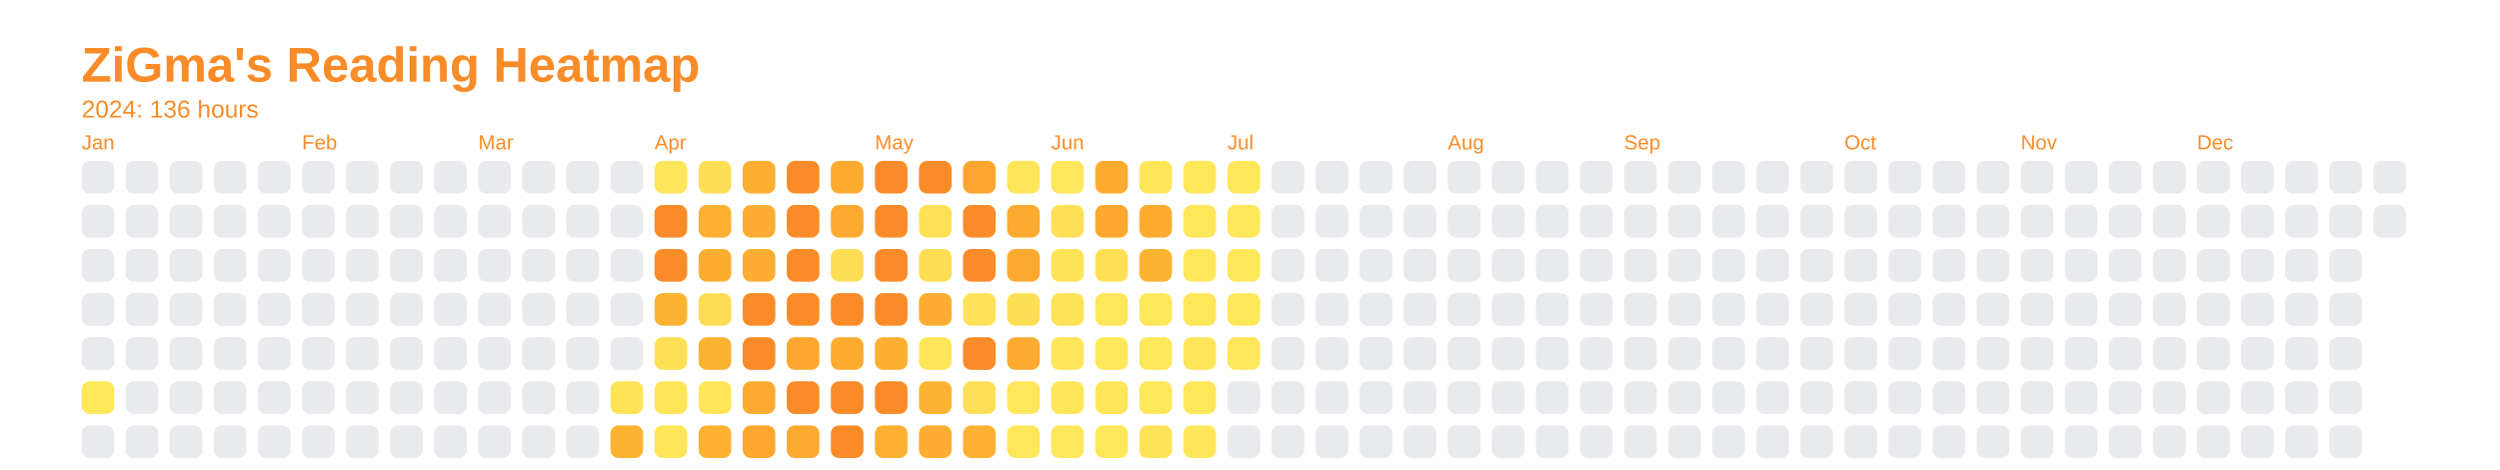
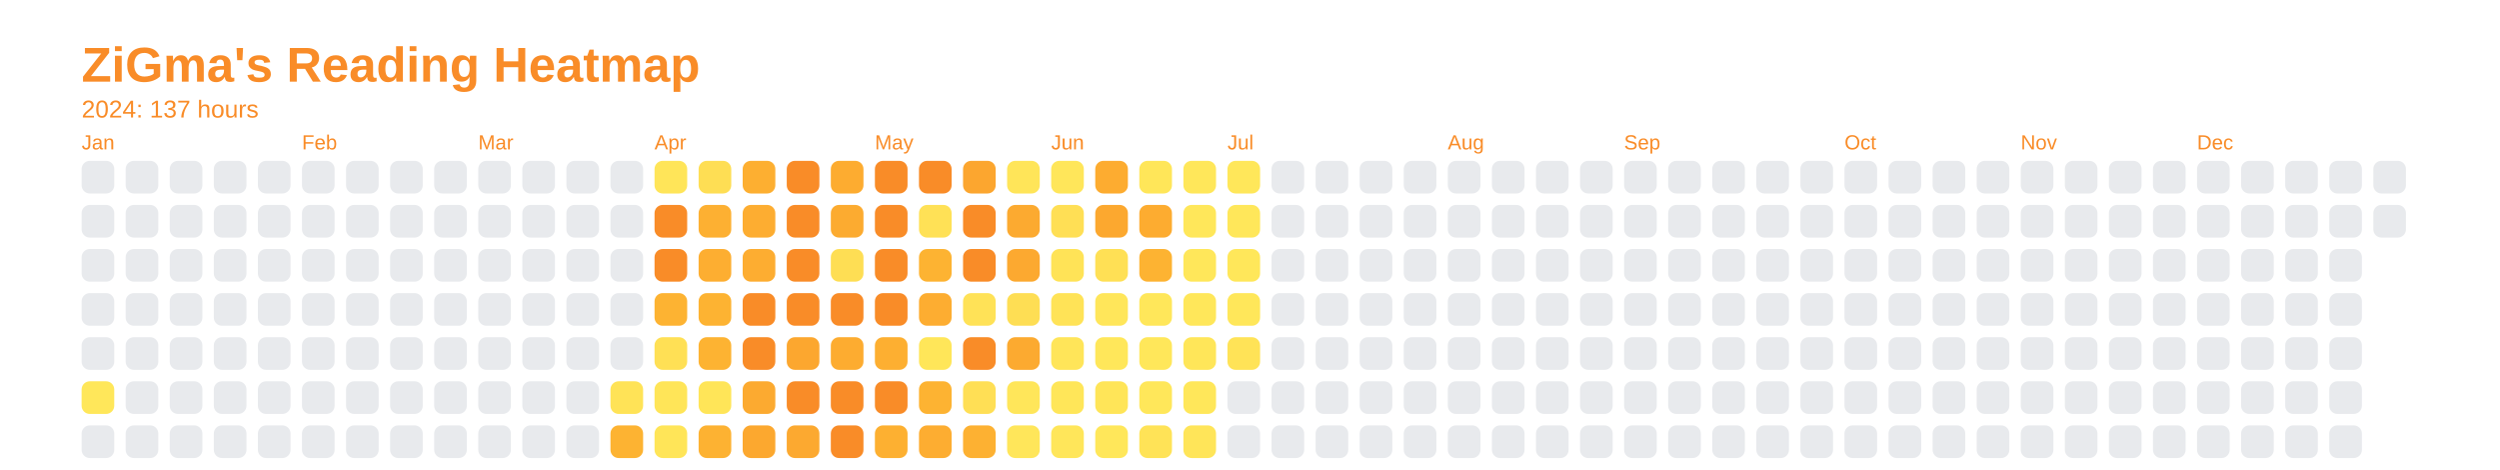
<svg xmlns="http://www.w3.org/2000/svg" baseProfile="full" height="57.5mm" version="1.1" viewBox="0,0,306.2,57.5" width="306.2mm">
  <defs />
  <rect fill="none" height="57.5" width="306.2" x="0" y="0" />
  <text fill="#f98c28" style="font-size:6px; font-family:Arial; font-weight:bold;" x="10" y="10">ZiGma's Reading Heatmap</text>
-   <text fill="#f98c28" style="font-size:3px; font-family:Arial;" x="10" y="14.4">2024: 136 hours</text>
+   <text fill="#f98c28" style="font-size:3px; font-family:Arial;" x="10" y="14.4">2024: 137 hours</text>
  <text fill="#f98c28" style="font-size:2.5px; font-family:Arial" x="10" y="18.3">Jan</text>
  <rect fill="#e8eaed" height="4" rx="1" ry="1" width="4" x="10" y="19.7" />
  <rect fill="#e8eaed" height="4" rx="1" ry="1" width="4" x="10" y="25.1" />
  <rect fill="#e8eaed" height="4" rx="1" ry="1" width="4" x="10" y="30.5" />
  <rect fill="#e8eaed" height="4" rx="1" ry="1" width="4" x="10" y="35.9" />
  <rect fill="#e8eaed" height="4" rx="1" ry="1" width="4" x="10" y="41.3" />
  <rect fill="#ffe75a" height="4" rx="1" ry="1" width="4" x="10" y="46.7" />
  <rect fill="#e8eaed" height="4" rx="1" ry="1" width="4" x="10" y="52.1" />
  <rect fill="#e8eaed" height="4" rx="1" ry="1" width="4" x="15.4" y="19.7" />
  <rect fill="#e8eaed" height="4" rx="1" ry="1" width="4" x="15.4" y="25.1" />
  <rect fill="#e8eaed" height="4" rx="1" ry="1" width="4" x="15.4" y="30.5" />
  <rect fill="#e8eaed" height="4" rx="1" ry="1" width="4" x="15.4" y="35.9" />
  <rect fill="#e8eaed" height="4" rx="1" ry="1" width="4" x="15.4" y="41.3" />
  <rect fill="#e8eaed" height="4" rx="1" ry="1" width="4" x="15.4" y="46.7" />
  <rect fill="#e8eaed" height="4" rx="1" ry="1" width="4" x="15.4" y="52.1" />
  <rect fill="#e8eaed" height="4" rx="1" ry="1" width="4" x="20.8" y="19.7" />
  <rect fill="#e8eaed" height="4" rx="1" ry="1" width="4" x="20.8" y="25.1" />
  <rect fill="#e8eaed" height="4" rx="1" ry="1" width="4" x="20.8" y="30.5" />
  <rect fill="#e8eaed" height="4" rx="1" ry="1" width="4" x="20.8" y="35.9" />
  <rect fill="#e8eaed" height="4" rx="1" ry="1" width="4" x="20.8" y="41.3" />
  <rect fill="#e8eaed" height="4" rx="1" ry="1" width="4" x="20.8" y="46.7" />
  <rect fill="#e8eaed" height="4" rx="1" ry="1" width="4" x="20.8" y="52.1" />
  <rect fill="#e8eaed" height="4" rx="1" ry="1" width="4" x="26.2" y="19.7" />
  <rect fill="#e8eaed" height="4" rx="1" ry="1" width="4" x="26.2" y="25.1" />
  <rect fill="#e8eaed" height="4" rx="1" ry="1" width="4" x="26.2" y="30.5" />
  <rect fill="#e8eaed" height="4" rx="1" ry="1" width="4" x="26.2" y="35.9" />
  <rect fill="#e8eaed" height="4" rx="1" ry="1" width="4" x="26.2" y="41.3" />
  <rect fill="#e8eaed" height="4" rx="1" ry="1" width="4" x="26.2" y="46.7" />
  <rect fill="#e8eaed" height="4" rx="1" ry="1" width="4" x="26.2" y="52.1" />
  <rect fill="#e8eaed" height="4" rx="1" ry="1" width="4" x="31.6" y="19.7" />
  <rect fill="#e8eaed" height="4" rx="1" ry="1" width="4" x="31.6" y="25.1" />
  <rect fill="#e8eaed" height="4" rx="1" ry="1" width="4" x="31.6" y="30.5" />
  <rect fill="#e8eaed" height="4" rx="1" ry="1" width="4" x="31.6" y="35.9" />
  <rect fill="#e8eaed" height="4" rx="1" ry="1" width="4" x="31.6" y="41.3" />
  <rect fill="#e8eaed" height="4" rx="1" ry="1" width="4" x="31.6" y="46.7" />
  <rect fill="#e8eaed" height="4" rx="1" ry="1" width="4" x="31.6" y="52.1" />
  <text fill="#f98c28" style="font-size:2.5px; font-family:Arial" x="37.0" y="18.3">Feb</text>
  <rect fill="#e8eaed" height="4" rx="1" ry="1" width="4" x="37.0" y="19.7" />
  <rect fill="#e8eaed" height="4" rx="1" ry="1" width="4" x="37.0" y="25.1" />
  <rect fill="#e8eaed" height="4" rx="1" ry="1" width="4" x="37.0" y="30.5" />
  <rect fill="#e8eaed" height="4" rx="1" ry="1" width="4" x="37.0" y="35.9" />
  <rect fill="#e8eaed" height="4" rx="1" ry="1" width="4" x="37.0" y="41.3" />
  <rect fill="#e8eaed" height="4" rx="1" ry="1" width="4" x="37.0" y="46.7" />
  <rect fill="#e8eaed" height="4" rx="1" ry="1" width="4" x="37.0" y="52.1" />
  <rect fill="#e8eaed" height="4" rx="1" ry="1" width="4" x="42.4" y="19.7" />
  <rect fill="#e8eaed" height="4" rx="1" ry="1" width="4" x="42.4" y="25.1" />
  <rect fill="#e8eaed" height="4" rx="1" ry="1" width="4" x="42.4" y="30.5" />
  <rect fill="#e8eaed" height="4" rx="1" ry="1" width="4" x="42.4" y="35.9" />
  <rect fill="#e8eaed" height="4" rx="1" ry="1" width="4" x="42.4" y="41.3" />
  <rect fill="#e8eaed" height="4" rx="1" ry="1" width="4" x="42.4" y="46.7" />
  <rect fill="#e8eaed" height="4" rx="1" ry="1" width="4" x="42.4" y="52.1" />
  <rect fill="#e8eaed" height="4" rx="1" ry="1" width="4" x="47.8" y="19.7" />
  <rect fill="#e8eaed" height="4" rx="1" ry="1" width="4" x="47.8" y="25.1" />
  <rect fill="#e8eaed" height="4" rx="1" ry="1" width="4" x="47.8" y="30.5" />
  <rect fill="#e8eaed" height="4" rx="1" ry="1" width="4" x="47.8" y="35.9" />
  <rect fill="#e8eaed" height="4" rx="1" ry="1" width="4" x="47.8" y="41.3" />
  <rect fill="#e8eaed" height="4" rx="1" ry="1" width="4" x="47.8" y="46.7" />
  <rect fill="#e8eaed" height="4" rx="1" ry="1" width="4" x="47.8" y="52.1" />
  <rect fill="#e8eaed" height="4" rx="1" ry="1" width="4" x="53.2" y="19.7" />
  <rect fill="#e8eaed" height="4" rx="1" ry="1" width="4" x="53.2" y="25.1" />
  <rect fill="#e8eaed" height="4" rx="1" ry="1" width="4" x="53.2" y="30.5" />
  <rect fill="#e8eaed" height="4" rx="1" ry="1" width="4" x="53.2" y="35.9" />
  <rect fill="#e8eaed" height="4" rx="1" ry="1" width="4" x="53.2" y="41.3" />
  <rect fill="#e8eaed" height="4" rx="1" ry="1" width="4" x="53.2" y="46.7" />
  <rect fill="#e8eaed" height="4" rx="1" ry="1" width="4" x="53.2" y="52.1" />
  <text fill="#f98c28" style="font-size:2.5px; font-family:Arial" x="58.6" y="18.3">Mar</text>
  <rect fill="#e8eaed" height="4" rx="1" ry="1" width="4" x="58.6" y="19.7" />
  <rect fill="#e8eaed" height="4" rx="1" ry="1" width="4" x="58.6" y="25.1" />
  <rect fill="#e8eaed" height="4" rx="1" ry="1" width="4" x="58.6" y="30.5" />
  <rect fill="#e8eaed" height="4" rx="1" ry="1" width="4" x="58.6" y="35.9" />
  <rect fill="#e8eaed" height="4" rx="1" ry="1" width="4" x="58.6" y="41.3" />
  <rect fill="#e8eaed" height="4" rx="1" ry="1" width="4" x="58.6" y="46.7" />
  <rect fill="#e8eaed" height="4" rx="1" ry="1" width="4" x="58.6" y="52.1" />
  <rect fill="#e8eaed" height="4" rx="1" ry="1" width="4" x="64" y="19.7" />
  <rect fill="#e8eaed" height="4" rx="1" ry="1" width="4" x="64" y="25.1" />
  <rect fill="#e8eaed" height="4" rx="1" ry="1" width="4" x="64" y="30.5" />
  <rect fill="#e8eaed" height="4" rx="1" ry="1" width="4" x="64" y="35.9" />
  <rect fill="#e8eaed" height="4" rx="1" ry="1" width="4" x="64" y="41.3" />
  <rect fill="#e8eaed" height="4" rx="1" ry="1" width="4" x="64" y="46.7" />
  <rect fill="#e8eaed" height="4" rx="1" ry="1" width="4" x="64" y="52.1" />
  <rect fill="#e8eaed" height="4" rx="1" ry="1" width="4" x="69.4" y="19.7" />
  <rect fill="#e8eaed" height="4" rx="1" ry="1" width="4" x="69.4" y="25.1" />
  <rect fill="#e8eaed" height="4" rx="1" ry="1" width="4" x="69.4" y="30.5" />
  <rect fill="#e8eaed" height="4" rx="1" ry="1" width="4" x="69.4" y="35.9" />
  <rect fill="#e8eaed" height="4" rx="1" ry="1" width="4" x="69.4" y="41.3" />
  <rect fill="#e8eaed" height="4" rx="1" ry="1" width="4" x="69.4" y="46.7" />
  <rect fill="#e8eaed" height="4" rx="1" ry="1" width="4" x="69.4" y="52.1" />
  <rect fill="#e8eaed" height="4" rx="1" ry="1" width="4" x="74.8" y="19.7" />
  <rect fill="#e8eaed" height="4" rx="1" ry="1" width="4" x="74.8" y="25.1" />
  <rect fill="#e8eaed" height="4" rx="1" ry="1" width="4" x="74.8" y="30.5" />
  <rect fill="#e8eaed" height="4" rx="1" ry="1" width="4" x="74.8" y="35.9" />
  <rect fill="#e8eaed" height="4" rx="1" ry="1" width="4" x="74.8" y="41.3" />
  <rect fill="#ffe357" height="4" rx="1" ry="1" width="4" x="74.8" y="46.7" />
  <rect fill="#fdb332" height="4" rx="1" ry="1" width="4" x="74.8" y="52.1" />
  <text fill="#f98c28" style="font-size:2.5px; font-family:Arial" x="80.2" y="18.3">Apr</text>
  <rect fill="#ffe559" height="4" rx="1" ry="1" width="4" x="80.2" y="19.7" />
  <rect fill="#f98c28" height="4" rx="1" ry="1" width="4" x="80.2" y="25.1" />
  <rect fill="#f98c28" height="4" rx="1" ry="1" width="4" x="80.2" y="30.5" />
  <rect fill="#fdb332" height="4" rx="1" ry="1" width="4" x="80.2" y="35.9" />
  <rect fill="#ffe055" height="4" rx="1" ry="1" width="4" x="80.2" y="41.3" />
  <rect fill="#ffe558" height="4" rx="1" ry="1" width="4" x="80.2" y="46.7" />
  <rect fill="#ffe558" height="4" rx="1" ry="1" width="4" x="80.2" y="52.1" />
  <rect fill="#fede54" height="4" rx="1" ry="1" width="4" x="85.6" y="19.7" />
  <rect fill="#fdb032" height="4" rx="1" ry="1" width="4" x="85.6" y="25.1" />
  <rect fill="#fdae31" height="4" rx="1" ry="1" width="4" x="85.6" y="30.5" />
-   <rect fill="#fedd54" height="4" rx="1" ry="1" width="4" x="85.6" y="35.9" />
+   <rect fill="#fdb332" height="4" rx="1" ry="1" width="4" x="85.6" y="35.9" />
  <rect fill="#fdb332" height="4" rx="1" ry="1" width="4" x="85.6" y="41.3" />
  <rect fill="#ffe558" height="4" rx="1" ry="1" width="4" x="85.6" y="46.7" />
  <rect fill="#fdb232" height="4" rx="1" ry="1" width="4" x="85.6" y="52.1" />
  <rect fill="#fdaf31" height="4" rx="1" ry="1" width="4" x="91" y="19.7" />
  <rect fill="#fdad31" height="4" rx="1" ry="1" width="4" x="91" y="25.1" />
  <rect fill="#fdad31" height="4" rx="1" ry="1" width="4" x="91" y="30.5" />
  <rect fill="#f98c28" height="4" rx="1" ry="1" width="4" x="91" y="35.9" />
  <rect fill="#f98c28" height="4" rx="1" ry="1" width="4" x="91" y="41.3" />
  <rect fill="#fcaa30" height="4" rx="1" ry="1" width="4" x="91" y="46.7" />
  <rect fill="#fca82f" height="4" rx="1" ry="1" width="4" x="91" y="52.1" />
  <rect fill="#f98c28" height="4" rx="1" ry="1" width="4" x="96.4" y="19.7" />
  <rect fill="#f98c28" height="4" rx="1" ry="1" width="4" x="96.4" y="25.1" />
  <rect fill="#f98c28" height="4" rx="1" ry="1" width="4" x="96.4" y="30.5" />
  <rect fill="#f98c28" height="4" rx="1" ry="1" width="4" x="96.4" y="35.9" />
  <rect fill="#fca72f" height="4" rx="1" ry="1" width="4" x="96.4" y="41.3" />
  <rect fill="#f98c28" height="4" rx="1" ry="1" width="4" x="96.4" y="46.7" />
  <rect fill="#fca930" height="4" rx="1" ry="1" width="4" x="96.4" y="52.1" />
  <rect fill="#fdac30" height="4" rx="1" ry="1" width="4" x="101.8" y="19.7" />
  <rect fill="#fcab30" height="4" rx="1" ry="1" width="4" x="101.8" y="25.1" />
  <rect fill="#fede54" height="4" rx="1" ry="1" width="4" x="101.8" y="30.5" />
  <rect fill="#f98c28" height="4" rx="1" ry="1" width="4" x="101.8" y="35.9" />
  <rect fill="#fdac30" height="4" rx="1" ry="1" width="4" x="101.8" y="41.3" />
  <rect fill="#f98c28" height="4" rx="1" ry="1" width="4" x="101.8" y="46.7" />
  <rect fill="#f98c28" height="4" rx="1" ry="1" width="4" x="101.8" y="52.1" />
  <text fill="#f98c28" style="font-size:2.5px; font-family:Arial" x="107.2" y="18.3">May</text>
  <rect fill="#f98c28" height="4" rx="1" ry="1" width="4" x="107.2" y="19.7" />
  <rect fill="#f98c28" height="4" rx="1" ry="1" width="4" x="107.2" y="25.1" />
  <rect fill="#f98c28" height="4" rx="1" ry="1" width="4" x="107.2" y="30.5" />
  <rect fill="#f98c28" height="4" rx="1" ry="1" width="4" x="107.2" y="35.9" />
  <rect fill="#fdaf31" height="4" rx="1" ry="1" width="4" x="107.2" y="41.3" />
  <rect fill="#f98c28" height="4" rx="1" ry="1" width="4" x="107.2" y="46.7" />
  <rect fill="#fdb031" height="4" rx="1" ry="1" width="4" x="107.2" y="52.1" />
  <rect fill="#f98c28" height="4" rx="1" ry="1" width="4" x="112.6" y="19.7" />
  <rect fill="#ffe156" height="4" rx="1" ry="1" width="4" x="112.6" y="25.1" />
-   <rect fill="#fedd54" height="4" rx="1" ry="1" width="4" x="112.6" y="30.5" />
+   <rect fill="#fdb332" height="4" rx="1" ry="1" width="4" x="112.6" y="30.5" />
  <rect fill="#fdad31" height="4" rx="1" ry="1" width="4" x="112.6" y="35.9" />
  <rect fill="#ffe659" height="4" rx="1" ry="1" width="4" x="112.6" y="41.3" />
  <rect fill="#fdb332" height="4" rx="1" ry="1" width="4" x="112.6" y="46.7" />
  <rect fill="#fdad31" height="4" rx="1" ry="1" width="4" x="112.6" y="52.1" />
  <rect fill="#fca62f" height="4" rx="1" ry="1" width="4" x="118" y="19.7" />
  <rect fill="#f98c28" height="4" rx="1" ry="1" width="4" x="118" y="25.1" />
  <rect fill="#f98c28" height="4" rx="1" ry="1" width="4" x="118" y="30.5" />
  <rect fill="#ffe257" height="4" rx="1" ry="1" width="4" x="118" y="35.9" />
  <rect fill="#f98c28" height="4" rx="1" ry="1" width="4" x="118" y="41.3" />
  <rect fill="#ffdf55" height="4" rx="1" ry="1" width="4" x="118" y="46.7" />
  <rect fill="#fdb132" height="4" rx="1" ry="1" width="4" x="118" y="52.1" />
  <rect fill="#ffe559" height="4" rx="1" ry="1" width="4" x="123.4" y="19.7" />
  <rect fill="#fcaa30" height="4" rx="1" ry="1" width="4" x="123.4" y="25.1" />
  <rect fill="#fca930" height="4" rx="1" ry="1" width="4" x="123.4" y="30.5" />
  <rect fill="#fede54" height="4" rx="1" ry="1" width="4" x="123.4" y="35.9" />
  <rect fill="#fcaa30" height="4" rx="1" ry="1" width="4" x="123.4" y="41.3" />
  <rect fill="#ffe65a" height="4" rx="1" ry="1" width="4" x="123.4" y="46.7" />
  <rect fill="#ffe65a" height="4" rx="1" ry="1" width="4" x="123.4" y="52.1" />
  <text fill="#f98c28" style="font-size:2.5px; font-family:Arial" x="128.8" y="18.3">Jun</text>
  <rect fill="#ffe65a" height="4" rx="1" ry="1" width="4" x="128.8" y="19.7" />
  <rect fill="#ffdf55" height="4" rx="1" ry="1" width="4" x="128.8" y="25.1" />
  <rect fill="#ffe357" height="4" rx="1" ry="1" width="4" x="128.8" y="30.5" />
  <rect fill="#ffe357" height="4" rx="1" ry="1" width="4" x="128.8" y="35.9" />
  <rect fill="#ffe559" height="4" rx="1" ry="1" width="4" x="128.8" y="41.3" />
  <rect fill="#ffe659" height="4" rx="1" ry="1" width="4" x="128.8" y="46.7" />
  <rect fill="#ffe65a" height="4" rx="1" ry="1" width="4" x="128.8" y="52.1" />
  <rect fill="#fdac30" height="4" rx="1" ry="1" width="4" x="134.2" y="19.7" />
  <rect fill="#fca82f" height="4" rx="1" ry="1" width="4" x="134.2" y="25.1" />
  <rect fill="#ffe055" height="4" rx="1" ry="1" width="4" x="134.2" y="30.5" />
  <rect fill="#ffe65a" height="4" rx="1" ry="1" width="4" x="134.2" y="35.9" />
  <rect fill="#ffe75a" height="4" rx="1" ry="1" width="4" x="134.2" y="41.3" />
  <rect fill="#ffe558" height="4" rx="1" ry="1" width="4" x="134.2" y="46.7" />
  <rect fill="#ffe75a" height="4" rx="1" ry="1" width="4" x="134.2" y="52.1" />
  <rect fill="#ffe659" height="4" rx="1" ry="1" width="4" x="139.6" y="19.7" />
  <rect fill="#fdac30" height="4" rx="1" ry="1" width="4" x="139.6" y="25.1" />
  <rect fill="#fdb332" height="4" rx="1" ry="1" width="4" x="139.6" y="30.5" />
  <rect fill="#ffe75a" height="4" rx="1" ry="1" width="4" x="139.6" y="35.9" />
  <rect fill="#ffe75a" height="4" rx="1" ry="1" width="4" x="139.6" y="41.3" />
  <rect fill="#ffe75a" height="4" rx="1" ry="1" width="4" x="139.6" y="46.7" />
  <rect fill="#ffe357" height="4" rx="1" ry="1" width="4" x="139.6" y="52.1" />
  <rect fill="#ffe75a" height="4" rx="1" ry="1" width="4" x="145" y="19.7" />
  <rect fill="#ffe75a" height="4" rx="1" ry="1" width="4" x="145" y="25.1" />
  <rect fill="#ffe75a" height="4" rx="1" ry="1" width="4" x="145" y="30.5" />
  <rect fill="#ffe75a" height="4" rx="1" ry="1" width="4" x="145" y="35.9" />
  <rect fill="#ffe659" height="4" rx="1" ry="1" width="4" x="145" y="41.3" />
  <rect fill="#ffe75a" height="4" rx="1" ry="1" width="4" x="145" y="46.7" />
  <rect fill="#ffe559" height="4" rx="1" ry="1" width="4" x="145" y="52.1" />
  <text fill="#f98c28" style="font-size:2.5px; font-family:Arial" x="150.4" y="18.3">Jul</text>
  <rect fill="#ffe75a" height="4" rx="1" ry="1" width="4" x="150.4" y="19.7" />
  <rect fill="#ffe75a" height="4" rx="1" ry="1" width="4" x="150.4" y="25.1" />
  <rect fill="#ffe75a" height="4" rx="1" ry="1" width="4" x="150.4" y="30.5" />
  <rect fill="#ffe75a" height="4" rx="1" ry="1" width="4" x="150.4" y="35.9" />
-   <rect fill="#ffe65a" height="4" rx="1" ry="1" width="4" x="150.4" y="41.3" />
+   <rect fill="#ffe357" height="4" rx="1" ry="1" width="4" x="150.4" y="41.3" />
  <rect fill="#e8eaed" height="4" rx="1" ry="1" width="4" x="150.4" y="46.7" />
  <rect fill="#e8eaed" height="4" rx="1" ry="1" width="4" x="150.4" y="52.1" />
  <rect fill="#e8eaed" height="4" rx="1" ry="1" width="4" x="155.8" y="19.7" />
  <rect fill="#e8eaed" height="4" rx="1" ry="1" width="4" x="155.8" y="25.1" />
  <rect fill="#e8eaed" height="4" rx="1" ry="1" width="4" x="155.8" y="30.5" />
  <rect fill="#e8eaed" height="4" rx="1" ry="1" width="4" x="155.8" y="35.9" />
  <rect fill="#e8eaed" height="4" rx="1" ry="1" width="4" x="155.8" y="41.3" />
  <rect fill="#e8eaed" height="4" rx="1" ry="1" width="4" x="155.8" y="46.7" />
  <rect fill="#e8eaed" height="4" rx="1" ry="1" width="4" x="155.8" y="52.1" />
  <rect fill="#e8eaed" height="4" rx="1" ry="1" width="4" x="161.2" y="19.7" />
  <rect fill="#e8eaed" height="4" rx="1" ry="1" width="4" x="161.2" y="25.1" />
  <rect fill="#e8eaed" height="4" rx="1" ry="1" width="4" x="161.2" y="30.5" />
  <rect fill="#e8eaed" height="4" rx="1" ry="1" width="4" x="161.2" y="35.9" />
  <rect fill="#e8eaed" height="4" rx="1" ry="1" width="4" x="161.2" y="41.3" />
  <rect fill="#e8eaed" height="4" rx="1" ry="1" width="4" x="161.2" y="46.7" />
  <rect fill="#e8eaed" height="4" rx="1" ry="1" width="4" x="161.2" y="52.1" />
  <rect fill="#e8eaed" height="4" rx="1" ry="1" width="4" x="166.6" y="19.7" />
  <rect fill="#e8eaed" height="4" rx="1" ry="1" width="4" x="166.6" y="25.1" />
  <rect fill="#e8eaed" height="4" rx="1" ry="1" width="4" x="166.6" y="30.5" />
  <rect fill="#e8eaed" height="4" rx="1" ry="1" width="4" x="166.6" y="35.9" />
  <rect fill="#e8eaed" height="4" rx="1" ry="1" width="4" x="166.6" y="41.3" />
  <rect fill="#e8eaed" height="4" rx="1" ry="1" width="4" x="166.6" y="46.7" />
  <rect fill="#e8eaed" height="4" rx="1" ry="1" width="4" x="166.6" y="52.1" />
  <rect fill="#e8eaed" height="4" rx="1" ry="1" width="4" x="172" y="19.7" />
  <rect fill="#e8eaed" height="4" rx="1" ry="1" width="4" x="172" y="25.1" />
  <rect fill="#e8eaed" height="4" rx="1" ry="1" width="4" x="172" y="30.5" />
  <rect fill="#e8eaed" height="4" rx="1" ry="1" width="4" x="172" y="35.9" />
  <rect fill="#e8eaed" height="4" rx="1" ry="1" width="4" x="172" y="41.3" />
  <rect fill="#e8eaed" height="4" rx="1" ry="1" width="4" x="172" y="46.7" />
  <rect fill="#e8eaed" height="4" rx="1" ry="1" width="4" x="172" y="52.1" />
  <text fill="#f98c28" style="font-size:2.5px; font-family:Arial" x="177.4" y="18.3">Aug</text>
  <rect fill="#e8eaed" height="4" rx="1" ry="1" width="4" x="177.4" y="19.7" />
  <rect fill="#e8eaed" height="4" rx="1" ry="1" width="4" x="177.4" y="25.1" />
  <rect fill="#e8eaed" height="4" rx="1" ry="1" width="4" x="177.4" y="30.5" />
  <rect fill="#e8eaed" height="4" rx="1" ry="1" width="4" x="177.4" y="35.9" />
  <rect fill="#e8eaed" height="4" rx="1" ry="1" width="4" x="177.4" y="41.3" />
  <rect fill="#e8eaed" height="4" rx="1" ry="1" width="4" x="177.4" y="46.7" />
  <rect fill="#e8eaed" height="4" rx="1" ry="1" width="4" x="177.4" y="52.1" />
  <rect fill="#e8eaed" height="4" rx="1" ry="1" width="4" x="182.8" y="19.7" />
  <rect fill="#e8eaed" height="4" rx="1" ry="1" width="4" x="182.8" y="25.1" />
  <rect fill="#e8eaed" height="4" rx="1" ry="1" width="4" x="182.8" y="30.5" />
  <rect fill="#e8eaed" height="4" rx="1" ry="1" width="4" x="182.8" y="35.9" />
  <rect fill="#e8eaed" height="4" rx="1" ry="1" width="4" x="182.8" y="41.3" />
  <rect fill="#e8eaed" height="4" rx="1" ry="1" width="4" x="182.8" y="46.7" />
  <rect fill="#e8eaed" height="4" rx="1" ry="1" width="4" x="182.8" y="52.1" />
  <rect fill="#e8eaed" height="4" rx="1" ry="1" width="4" x="188.2" y="19.7" />
  <rect fill="#e8eaed" height="4" rx="1" ry="1" width="4" x="188.2" y="25.1" />
  <rect fill="#e8eaed" height="4" rx="1" ry="1" width="4" x="188.2" y="30.5" />
  <rect fill="#e8eaed" height="4" rx="1" ry="1" width="4" x="188.2" y="35.9" />
  <rect fill="#e8eaed" height="4" rx="1" ry="1" width="4" x="188.2" y="41.3" />
  <rect fill="#e8eaed" height="4" rx="1" ry="1" width="4" x="188.2" y="46.7" />
  <rect fill="#e8eaed" height="4" rx="1" ry="1" width="4" x="188.2" y="52.1" />
  <rect fill="#e8eaed" height="4" rx="1" ry="1" width="4" x="193.6" y="19.7" />
  <rect fill="#e8eaed" height="4" rx="1" ry="1" width="4" x="193.6" y="25.1" />
  <rect fill="#e8eaed" height="4" rx="1" ry="1" width="4" x="193.6" y="30.5" />
  <rect fill="#e8eaed" height="4" rx="1" ry="1" width="4" x="193.6" y="35.9" />
  <rect fill="#e8eaed" height="4" rx="1" ry="1" width="4" x="193.6" y="41.3" />
  <rect fill="#e8eaed" height="4" rx="1" ry="1" width="4" x="193.6" y="46.7" />
  <rect fill="#e8eaed" height="4" rx="1" ry="1" width="4" x="193.6" y="52.1" />
  <text fill="#f98c28" style="font-size:2.5px; font-family:Arial" x="199" y="18.3">Sep</text>
  <rect fill="#e8eaed" height="4" rx="1" ry="1" width="4" x="199" y="19.7" />
  <rect fill="#e8eaed" height="4" rx="1" ry="1" width="4" x="199" y="25.1" />
  <rect fill="#e8eaed" height="4" rx="1" ry="1" width="4" x="199" y="30.5" />
  <rect fill="#e8eaed" height="4" rx="1" ry="1" width="4" x="199" y="35.9" />
  <rect fill="#e8eaed" height="4" rx="1" ry="1" width="4" x="199" y="41.3" />
  <rect fill="#e8eaed" height="4" rx="1" ry="1" width="4" x="199" y="46.7" />
  <rect fill="#e8eaed" height="4" rx="1" ry="1" width="4" x="199" y="52.1" />
  <rect fill="#e8eaed" height="4" rx="1" ry="1" width="4" x="204.4" y="19.7" />
  <rect fill="#e8eaed" height="4" rx="1" ry="1" width="4" x="204.4" y="25.1" />
  <rect fill="#e8eaed" height="4" rx="1" ry="1" width="4" x="204.4" y="30.5" />
  <rect fill="#e8eaed" height="4" rx="1" ry="1" width="4" x="204.4" y="35.9" />
  <rect fill="#e8eaed" height="4" rx="1" ry="1" width="4" x="204.4" y="41.3" />
  <rect fill="#e8eaed" height="4" rx="1" ry="1" width="4" x="204.4" y="46.7" />
  <rect fill="#e8eaed" height="4" rx="1" ry="1" width="4" x="204.4" y="52.1" />
  <rect fill="#e8eaed" height="4" rx="1" ry="1" width="4" x="209.8" y="19.7" />
  <rect fill="#e8eaed" height="4" rx="1" ry="1" width="4" x="209.8" y="25.1" />
  <rect fill="#e8eaed" height="4" rx="1" ry="1" width="4" x="209.8" y="30.5" />
  <rect fill="#e8eaed" height="4" rx="1" ry="1" width="4" x="209.8" y="35.9" />
  <rect fill="#e8eaed" height="4" rx="1" ry="1" width="4" x="209.8" y="41.3" />
  <rect fill="#e8eaed" height="4" rx="1" ry="1" width="4" x="209.8" y="46.7" />
  <rect fill="#e8eaed" height="4" rx="1" ry="1" width="4" x="209.8" y="52.1" />
  <rect fill="#e8eaed" height="4" rx="1" ry="1" width="4" x="215.2" y="19.7" />
  <rect fill="#e8eaed" height="4" rx="1" ry="1" width="4" x="215.2" y="25.1" />
  <rect fill="#e8eaed" height="4" rx="1" ry="1" width="4" x="215.2" y="30.5" />
  <rect fill="#e8eaed" height="4" rx="1" ry="1" width="4" x="215.2" y="35.9" />
  <rect fill="#e8eaed" height="4" rx="1" ry="1" width="4" x="215.2" y="41.3" />
  <rect fill="#e8eaed" height="4" rx="1" ry="1" width="4" x="215.2" y="46.7" />
  <rect fill="#e8eaed" height="4" rx="1" ry="1" width="4" x="215.2" y="52.1" />
  <rect fill="#e8eaed" height="4" rx="1" ry="1" width="4" x="220.6" y="19.7" />
  <rect fill="#e8eaed" height="4" rx="1" ry="1" width="4" x="220.6" y="25.1" />
  <rect fill="#e8eaed" height="4" rx="1" ry="1" width="4" x="220.6" y="30.5" />
  <rect fill="#e8eaed" height="4" rx="1" ry="1" width="4" x="220.6" y="35.9" />
  <rect fill="#e8eaed" height="4" rx="1" ry="1" width="4" x="220.6" y="41.3" />
  <rect fill="#e8eaed" height="4" rx="1" ry="1" width="4" x="220.6" y="46.7" />
  <rect fill="#e8eaed" height="4" rx="1" ry="1" width="4" x="220.6" y="52.1" />
  <text fill="#f98c28" style="font-size:2.5px; font-family:Arial" x="226" y="18.3">Oct</text>
  <rect fill="#e8eaed" height="4" rx="1" ry="1" width="4" x="226" y="19.7" />
  <rect fill="#e8eaed" height="4" rx="1" ry="1" width="4" x="226" y="25.1" />
  <rect fill="#e8eaed" height="4" rx="1" ry="1" width="4" x="226" y="30.5" />
  <rect fill="#e8eaed" height="4" rx="1" ry="1" width="4" x="226" y="35.9" />
  <rect fill="#e8eaed" height="4" rx="1" ry="1" width="4" x="226" y="41.3" />
  <rect fill="#e8eaed" height="4" rx="1" ry="1" width="4" x="226" y="46.7" />
  <rect fill="#e8eaed" height="4" rx="1" ry="1" width="4" x="226" y="52.1" />
  <rect fill="#e8eaed" height="4" rx="1" ry="1" width="4" x="231.4" y="19.7" />
  <rect fill="#e8eaed" height="4" rx="1" ry="1" width="4" x="231.4" y="25.1" />
  <rect fill="#e8eaed" height="4" rx="1" ry="1" width="4" x="231.4" y="30.5" />
  <rect fill="#e8eaed" height="4" rx="1" ry="1" width="4" x="231.4" y="35.9" />
  <rect fill="#e8eaed" height="4" rx="1" ry="1" width="4" x="231.4" y="41.3" />
  <rect fill="#e8eaed" height="4" rx="1" ry="1" width="4" x="231.4" y="46.7" />
  <rect fill="#e8eaed" height="4" rx="1" ry="1" width="4" x="231.4" y="52.1" />
  <rect fill="#e8eaed" height="4" rx="1" ry="1" width="4" x="236.8" y="19.7" />
  <rect fill="#e8eaed" height="4" rx="1" ry="1" width="4" x="236.8" y="25.1" />
  <rect fill="#e8eaed" height="4" rx="1" ry="1" width="4" x="236.8" y="30.5" />
  <rect fill="#e8eaed" height="4" rx="1" ry="1" width="4" x="236.8" y="35.9" />
  <rect fill="#e8eaed" height="4" rx="1" ry="1" width="4" x="236.8" y="41.3" />
  <rect fill="#e8eaed" height="4" rx="1" ry="1" width="4" x="236.8" y="46.7" />
  <rect fill="#e8eaed" height="4" rx="1" ry="1" width="4" x="236.8" y="52.1" />
  <rect fill="#e8eaed" height="4" rx="1" ry="1" width="4" x="242.2" y="19.7" />
  <rect fill="#e8eaed" height="4" rx="1" ry="1" width="4" x="242.2" y="25.1" />
  <rect fill="#e8eaed" height="4" rx="1" ry="1" width="4" x="242.2" y="30.5" />
  <rect fill="#e8eaed" height="4" rx="1" ry="1" width="4" x="242.2" y="35.9" />
  <rect fill="#e8eaed" height="4" rx="1" ry="1" width="4" x="242.2" y="41.3" />
  <rect fill="#e8eaed" height="4" rx="1" ry="1" width="4" x="242.2" y="46.7" />
  <rect fill="#e8eaed" height="4" rx="1" ry="1" width="4" x="242.2" y="52.1" />
  <text fill="#f98c28" style="font-size:2.5px; font-family:Arial" x="247.6" y="18.3">Nov</text>
  <rect fill="#e8eaed" height="4" rx="1" ry="1" width="4" x="247.6" y="19.7" />
  <rect fill="#e8eaed" height="4" rx="1" ry="1" width="4" x="247.6" y="25.1" />
  <rect fill="#e8eaed" height="4" rx="1" ry="1" width="4" x="247.6" y="30.5" />
  <rect fill="#e8eaed" height="4" rx="1" ry="1" width="4" x="247.6" y="35.9" />
  <rect fill="#e8eaed" height="4" rx="1" ry="1" width="4" x="247.6" y="41.3" />
  <rect fill="#e8eaed" height="4" rx="1" ry="1" width="4" x="247.6" y="46.7" />
  <rect fill="#e8eaed" height="4" rx="1" ry="1" width="4" x="247.6" y="52.1" />
  <rect fill="#e8eaed" height="4" rx="1" ry="1" width="4" x="253" y="19.7" />
  <rect fill="#e8eaed" height="4" rx="1" ry="1" width="4" x="253" y="25.1" />
  <rect fill="#e8eaed" height="4" rx="1" ry="1" width="4" x="253" y="30.5" />
  <rect fill="#e8eaed" height="4" rx="1" ry="1" width="4" x="253" y="35.9" />
  <rect fill="#e8eaed" height="4" rx="1" ry="1" width="4" x="253" y="41.3" />
  <rect fill="#e8eaed" height="4" rx="1" ry="1" width="4" x="253" y="46.7" />
  <rect fill="#e8eaed" height="4" rx="1" ry="1" width="4" x="253" y="52.1" />
  <rect fill="#e8eaed" height="4" rx="1" ry="1" width="4" x="258.4" y="19.7" />
  <rect fill="#e8eaed" height="4" rx="1" ry="1" width="4" x="258.4" y="25.1" />
  <rect fill="#e8eaed" height="4" rx="1" ry="1" width="4" x="258.4" y="30.5" />
  <rect fill="#e8eaed" height="4" rx="1" ry="1" width="4" x="258.4" y="35.9" />
  <rect fill="#e8eaed" height="4" rx="1" ry="1" width="4" x="258.4" y="41.3" />
  <rect fill="#e8eaed" height="4" rx="1" ry="1" width="4" x="258.4" y="46.7" />
  <rect fill="#e8eaed" height="4" rx="1" ry="1" width="4" x="258.4" y="52.1" />
  <rect fill="#e8eaed" height="4" rx="1" ry="1" width="4" x="263.8" y="19.7" />
  <rect fill="#e8eaed" height="4" rx="1" ry="1" width="4" x="263.8" y="25.1" />
  <rect fill="#e8eaed" height="4" rx="1" ry="1" width="4" x="263.8" y="30.5" />
  <rect fill="#e8eaed" height="4" rx="1" ry="1" width="4" x="263.8" y="35.9" />
  <rect fill="#e8eaed" height="4" rx="1" ry="1" width="4" x="263.8" y="41.3" />
  <rect fill="#e8eaed" height="4" rx="1" ry="1" width="4" x="263.8" y="46.7" />
  <rect fill="#e8eaed" height="4" rx="1" ry="1" width="4" x="263.8" y="52.1" />
  <text fill="#f98c28" style="font-size:2.5px; font-family:Arial" x="269.2" y="18.3">Dec</text>
  <rect fill="#e8eaed" height="4" rx="1" ry="1" width="4" x="269.2" y="19.7" />
  <rect fill="#e8eaed" height="4" rx="1" ry="1" width="4" x="269.2" y="25.1" />
  <rect fill="#e8eaed" height="4" rx="1" ry="1" width="4" x="269.2" y="30.5" />
  <rect fill="#e8eaed" height="4" rx="1" ry="1" width="4" x="269.2" y="35.9" />
  <rect fill="#e8eaed" height="4" rx="1" ry="1" width="4" x="269.2" y="41.3" />
  <rect fill="#e8eaed" height="4" rx="1" ry="1" width="4" x="269.2" y="46.7" />
  <rect fill="#e8eaed" height="4" rx="1" ry="1" width="4" x="269.2" y="52.1" />
  <rect fill="#e8eaed" height="4" rx="1" ry="1" width="4" x="274.6" y="19.7" />
  <rect fill="#e8eaed" height="4" rx="1" ry="1" width="4" x="274.6" y="25.1" />
  <rect fill="#e8eaed" height="4" rx="1" ry="1" width="4" x="274.6" y="30.5" />
  <rect fill="#e8eaed" height="4" rx="1" ry="1" width="4" x="274.6" y="35.9" />
  <rect fill="#e8eaed" height="4" rx="1" ry="1" width="4" x="274.6" y="41.3" />
  <rect fill="#e8eaed" height="4" rx="1" ry="1" width="4" x="274.6" y="46.7" />
  <rect fill="#e8eaed" height="4" rx="1" ry="1" width="4" x="274.6" y="52.1" />
  <rect fill="#e8eaed" height="4" rx="1" ry="1" width="4" x="280" y="19.7" />
  <rect fill="#e8eaed" height="4" rx="1" ry="1" width="4" x="280" y="25.1" />
  <rect fill="#e8eaed" height="4" rx="1" ry="1" width="4" x="280" y="30.5" />
  <rect fill="#e8eaed" height="4" rx="1" ry="1" width="4" x="280" y="35.9" />
  <rect fill="#e8eaed" height="4" rx="1" ry="1" width="4" x="280" y="41.3" />
  <rect fill="#e8eaed" height="4" rx="1" ry="1" width="4" x="280" y="46.7" />
  <rect fill="#e8eaed" height="4" rx="1" ry="1" width="4" x="280" y="52.1" />
  <rect fill="#e8eaed" height="4" rx="1" ry="1" width="4" x="285.4" y="19.7" />
  <rect fill="#e8eaed" height="4" rx="1" ry="1" width="4" x="285.4" y="25.1" />
  <rect fill="#e8eaed" height="4" rx="1" ry="1" width="4" x="285.4" y="30.5" />
  <rect fill="#e8eaed" height="4" rx="1" ry="1" width="4" x="285.4" y="35.9" />
  <rect fill="#e8eaed" height="4" rx="1" ry="1" width="4" x="285.4" y="41.3" />
  <rect fill="#e8eaed" height="4" rx="1" ry="1" width="4" x="285.4" y="46.7" />
  <rect fill="#e8eaed" height="4" rx="1" ry="1" width="4" x="285.4" y="52.1" />
  <rect fill="#e8eaed" height="4" rx="1" ry="1" width="4" x="290.8" y="19.7" />
  <rect fill="#e8eaed" height="4" rx="1" ry="1" width="4" x="290.8" y="25.1" />
</svg>
